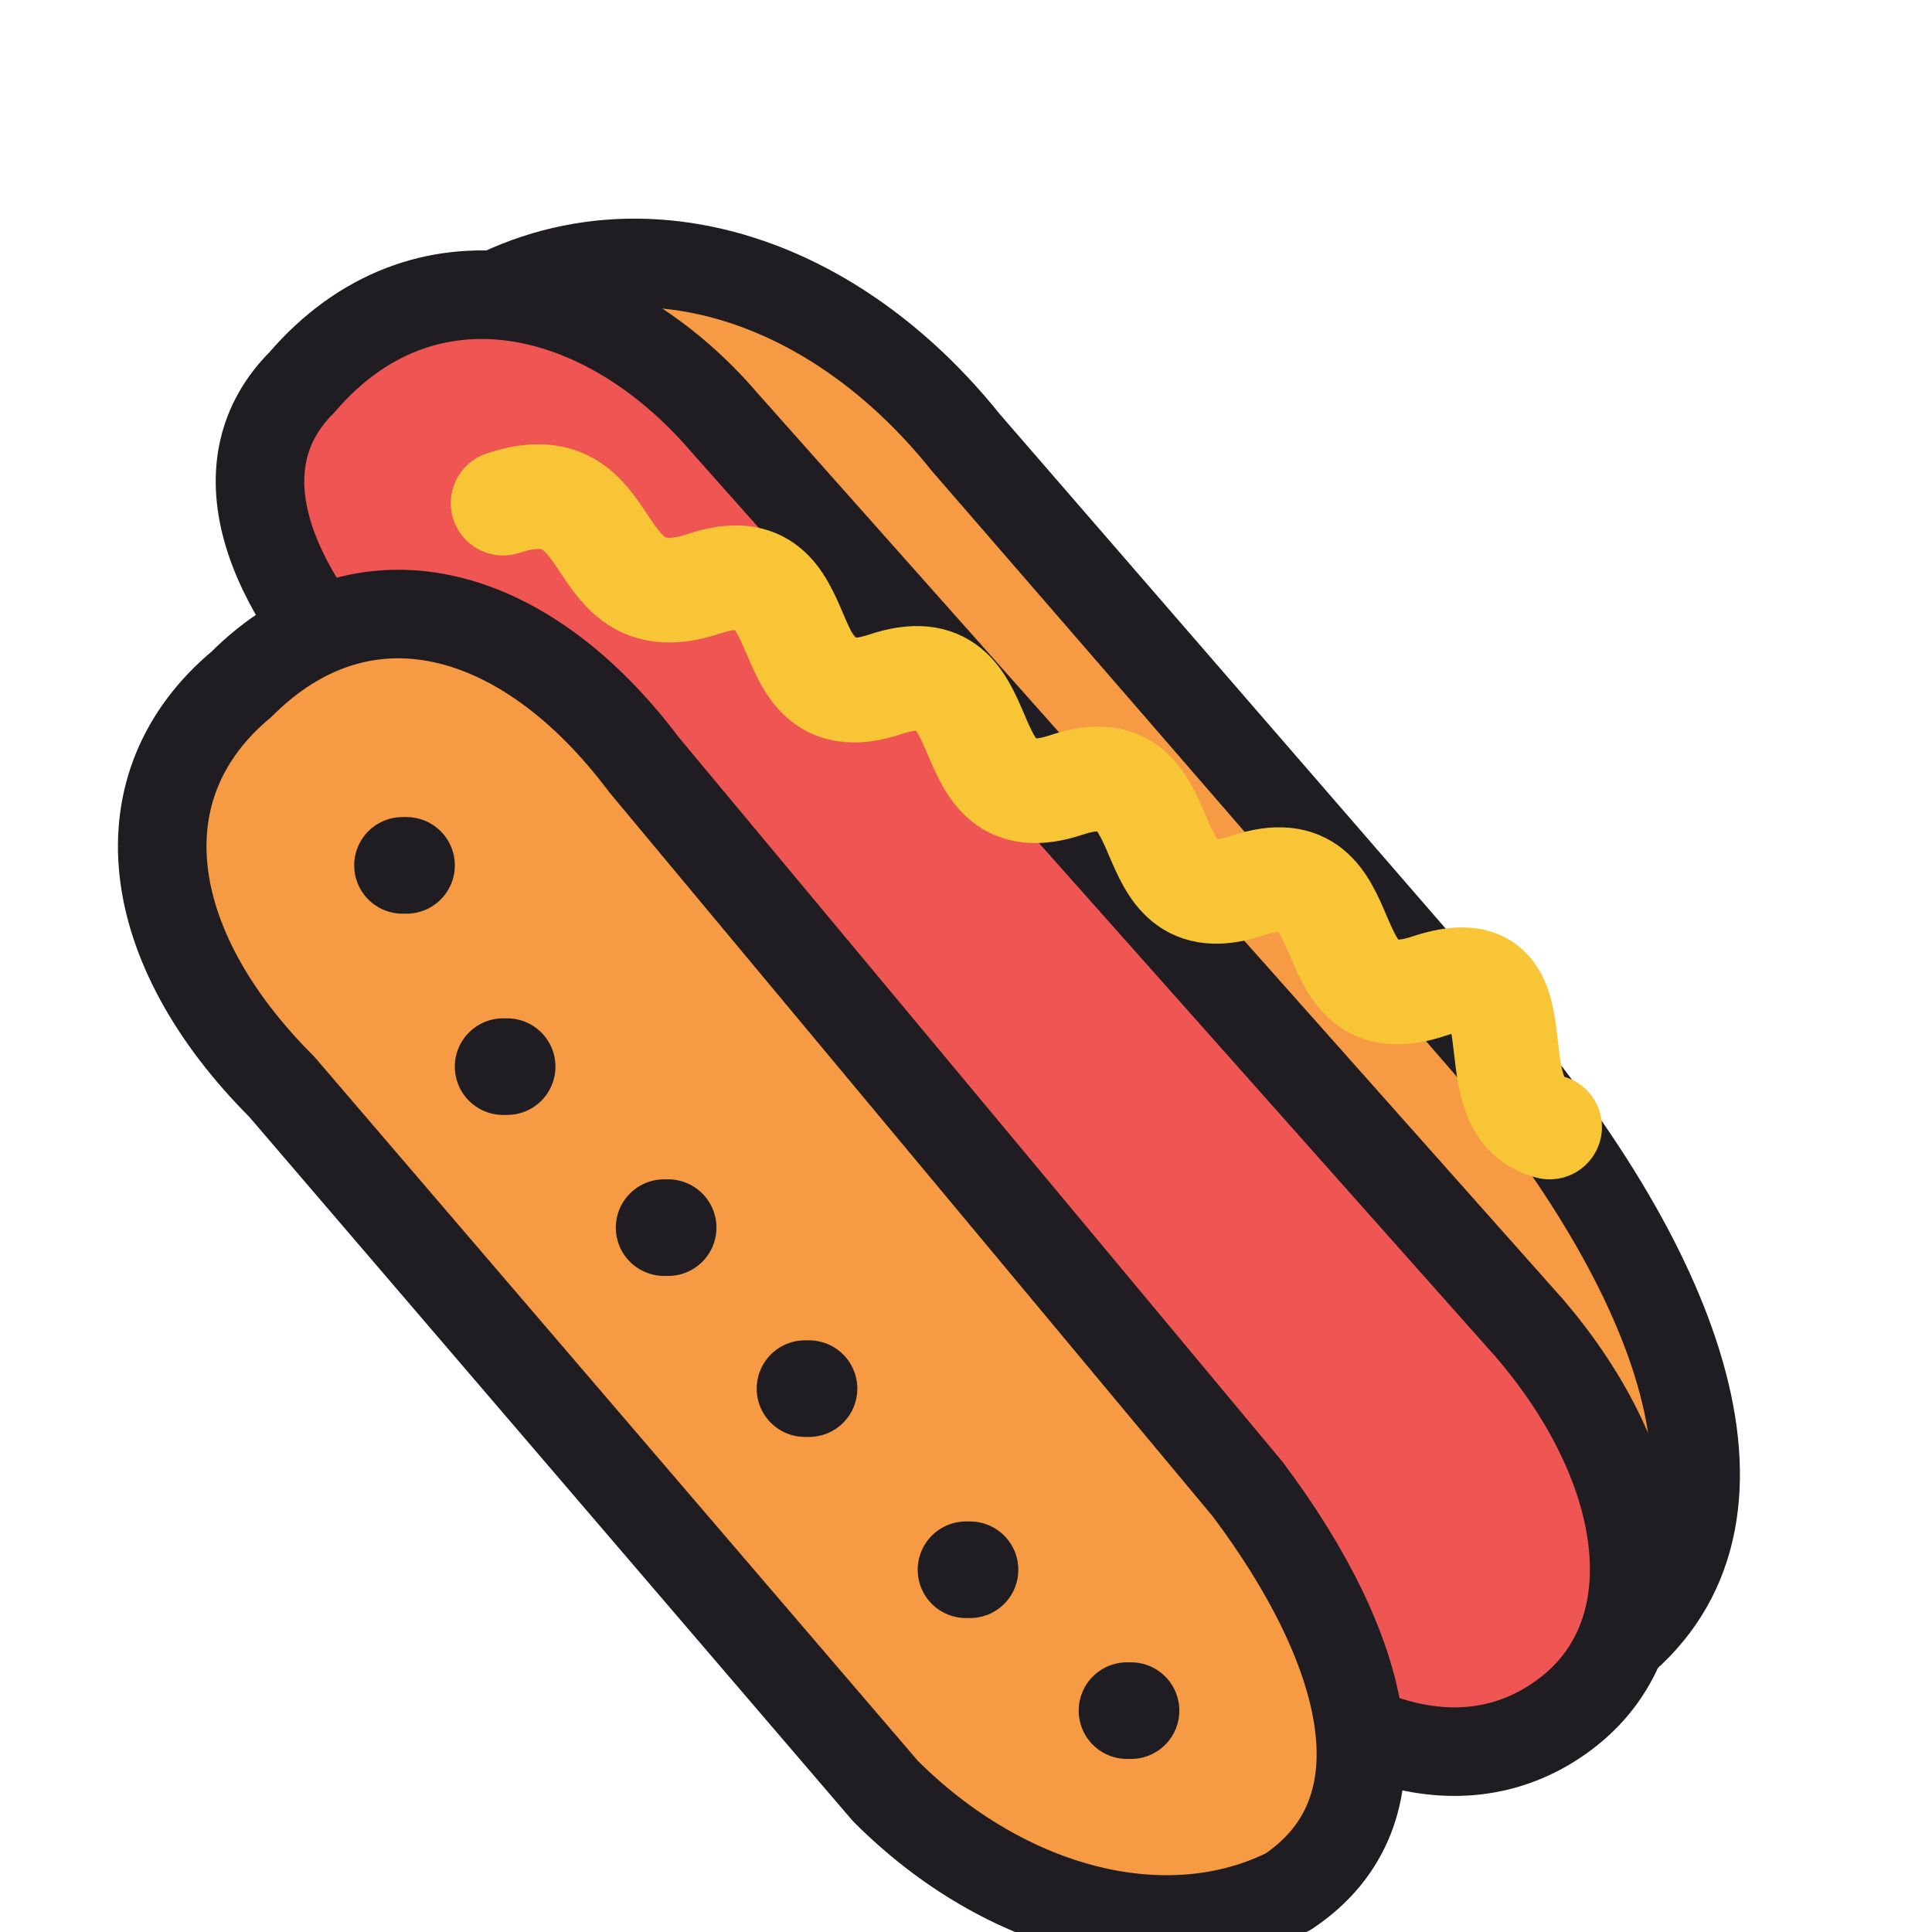
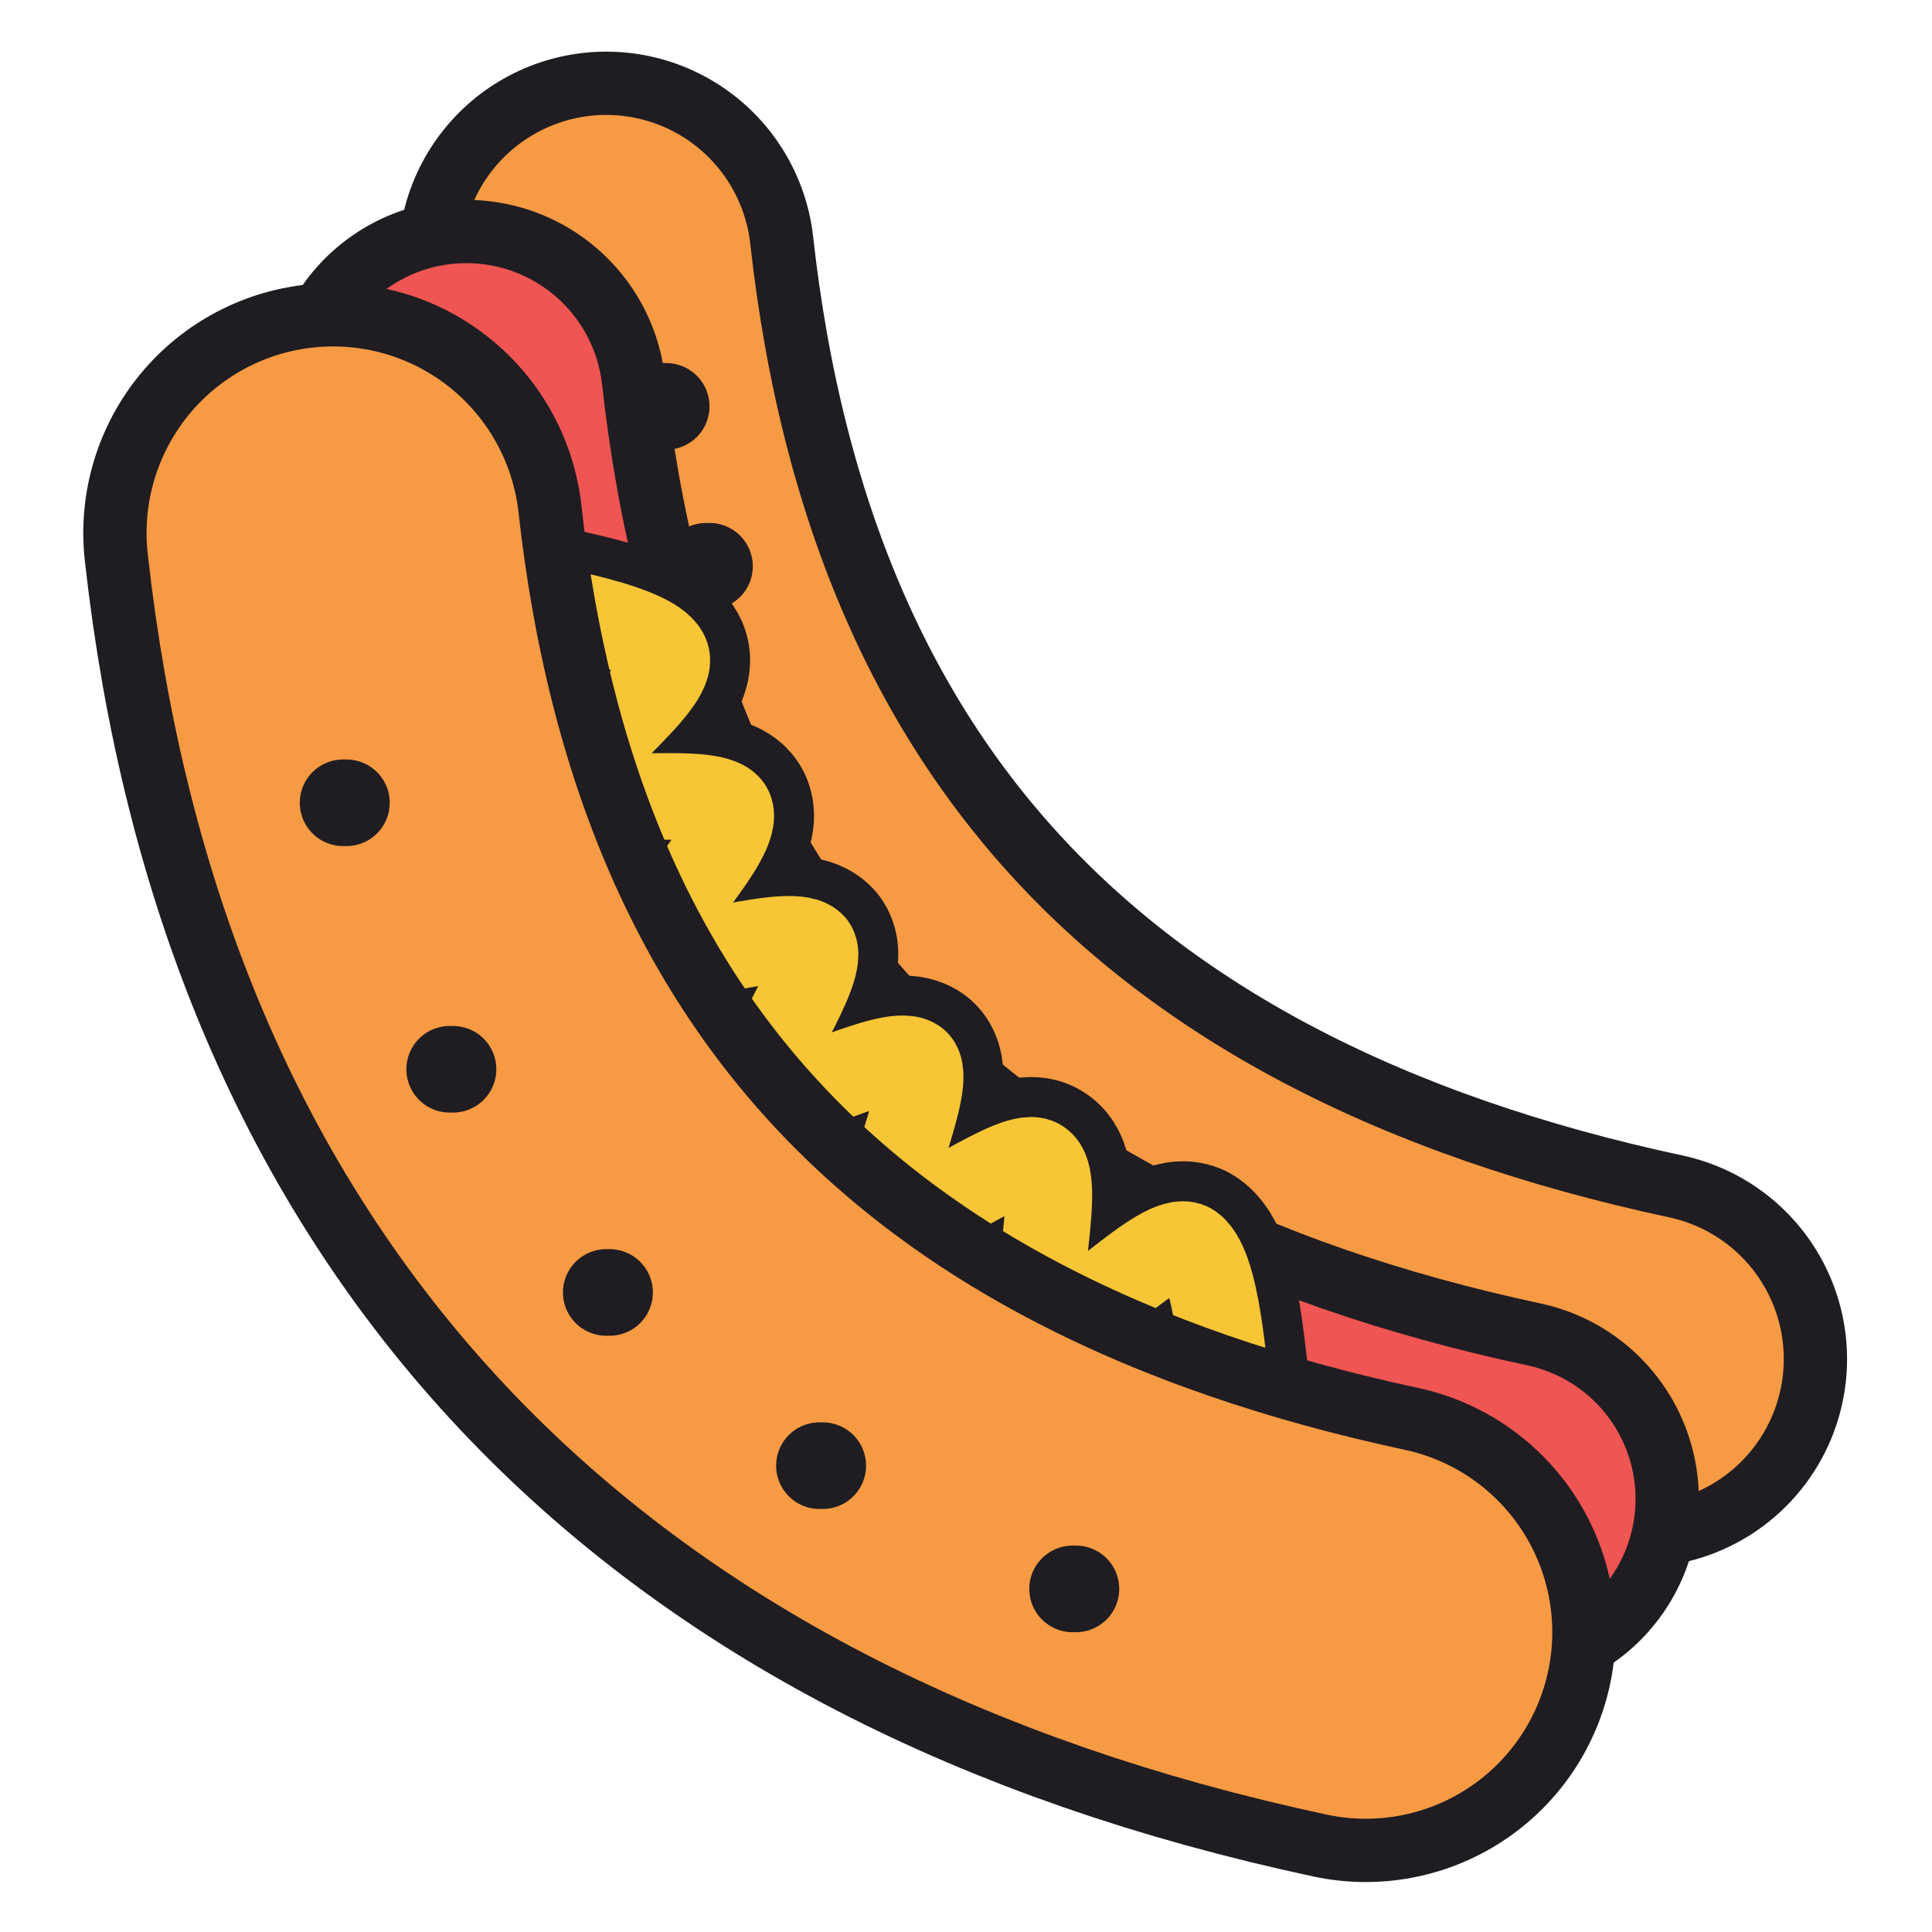
- <svg xmlns="http://www.w3.org/2000/svg" viewBox="0 0 48 48" fill="none" stroke="#1f1d22" stroke-width="2.2" stroke-linecap="round" stroke-linejoin="round">
-   <path d="M10 9c4-4 10-3 14 2l13 15c5 6 7 12 3 15-3 2-7 1-10-2L11 21C7 17 6 12 10 9z" fill="#f79a44" />
-   <path d="M7.5 9.5c3-3.5 7.5-2.5 10.5 1l20 22.5c3 3.5 3.5 7.5 1 9.5s-6 1-9-2.5L9.5 17.5C6.5 14.5 5.5 11.5 7.5 9.5z" fill="#ef5552" />
-   <path d="M12.5 12.5c3-1 2 3 5 2s1.5 3.5 4.5 2.5 1.5 3.5 4.5 2.5 1.5 3.5 4.5 2.5 1.5 3.5 4.5 2.5 1 3 3 3.5" stroke="#f7c536" stroke-width="2.6" />
-   <path d="M6 17c3-3 7-2 10 2l15 18c3 4 4 8 1 10-3 1.5-7 .5-10-2.5L7 27c-3.5-3.5-4-7.5-1-10z" fill="#f79a44" />
-   <path d="M10 21.5h.1M12.5 26.5h.1M16.5 30.5h.1M20 34.5h.1M24 39h.1M28 42.5h.1" stroke-width="2.4" />
+ <svg xmlns="http://www.w3.org/2000/svg" viewBox="-4 -5 58 58" fill="none" stroke-linecap="round" stroke-linejoin="round">
+   <path d="M14.2 2.8Q17.2 29.8 45.2 35.8" stroke="#1f1d22" stroke-width="12.5" />
+   <path d="M14.2 2.8Q17.2 29.8 45.2 35.8" stroke="#f79a44" stroke-width="8.7" />
+   <path d="M10.0 7.0Q13.0 34.0 41.0 40.0" stroke="#1f1d22" stroke-width="12" />
+   <path d="M10.0 7.0Q13.0 34.0 41.0 40.0" stroke="#ef5552" stroke-width="8.2" />
+   <path d="M11.6 13.1C12.3 13.3 15.7 13.8 16.0 14.7C16.3 15.6 13.0 17.8 13.3 18.6C13.7 19.3 17.5 18.5 17.9 19.3C18.3 20.2 15.4 22.8 15.8 23.5C16.2 24.1 19.8 22.7 20.4 23.4C20.9 24.1 18.5 27.2 19.0 27.7C19.5 28.3 22.8 26.3 23.5 26.9C24.1 27.5 22.3 30.9 22.9 31.4C23.5 31.9 26.5 29.4 27.2 29.9C28.0 30.4 26.8 34.1 27.5 34.6C28.3 35.0 30.8 32.0 31.7 32.4C32.6 32.9 32.7 36.3 32.9 37.1" stroke="#1f1d22" stroke-width="5" />
+   <path d="M11.6 13.1C12.3 13.3 15.7 13.8 16.0 14.7C16.3 15.6 13.0 17.8 13.3 18.6C13.7 19.3 17.5 18.5 17.9 19.3C18.3 20.2 15.4 22.8 15.8 23.5C16.2 24.1 19.8 22.7 20.4 23.4C20.9 24.1 18.5 27.2 19.0 27.7C19.5 28.3 22.8 26.3 23.5 26.9C24.1 27.5 22.3 30.9 22.9 31.4C23.5 31.9 26.5 29.4 27.2 29.9C28.0 30.4 26.8 34.1 27.5 34.6C28.3 35.0 30.8 32.0 31.7 32.4C32.6 32.9 32.7 36.3 32.9 37.1" stroke="#f7c536" stroke-width="2.6" />
+   <path d="M6.0 11.0Q9.0 38.0 37.0 44.0" stroke="#1f1d22" stroke-width="15" />
+   <path d="M6.0 11.0Q9.0 38.0 37.0 44.0" stroke="#f79a44" stroke-width="11.2" />
+   <path d="M6.3 19.1h.1M9.5 27.1h.1M14.2 33.8h.1M20.6 39.0h.1M28.2 42.7h.1M15.9 7.2h.1M17.2 12.0h.1" stroke="#1f1d22" stroke-width="2.6" />
</svg>
